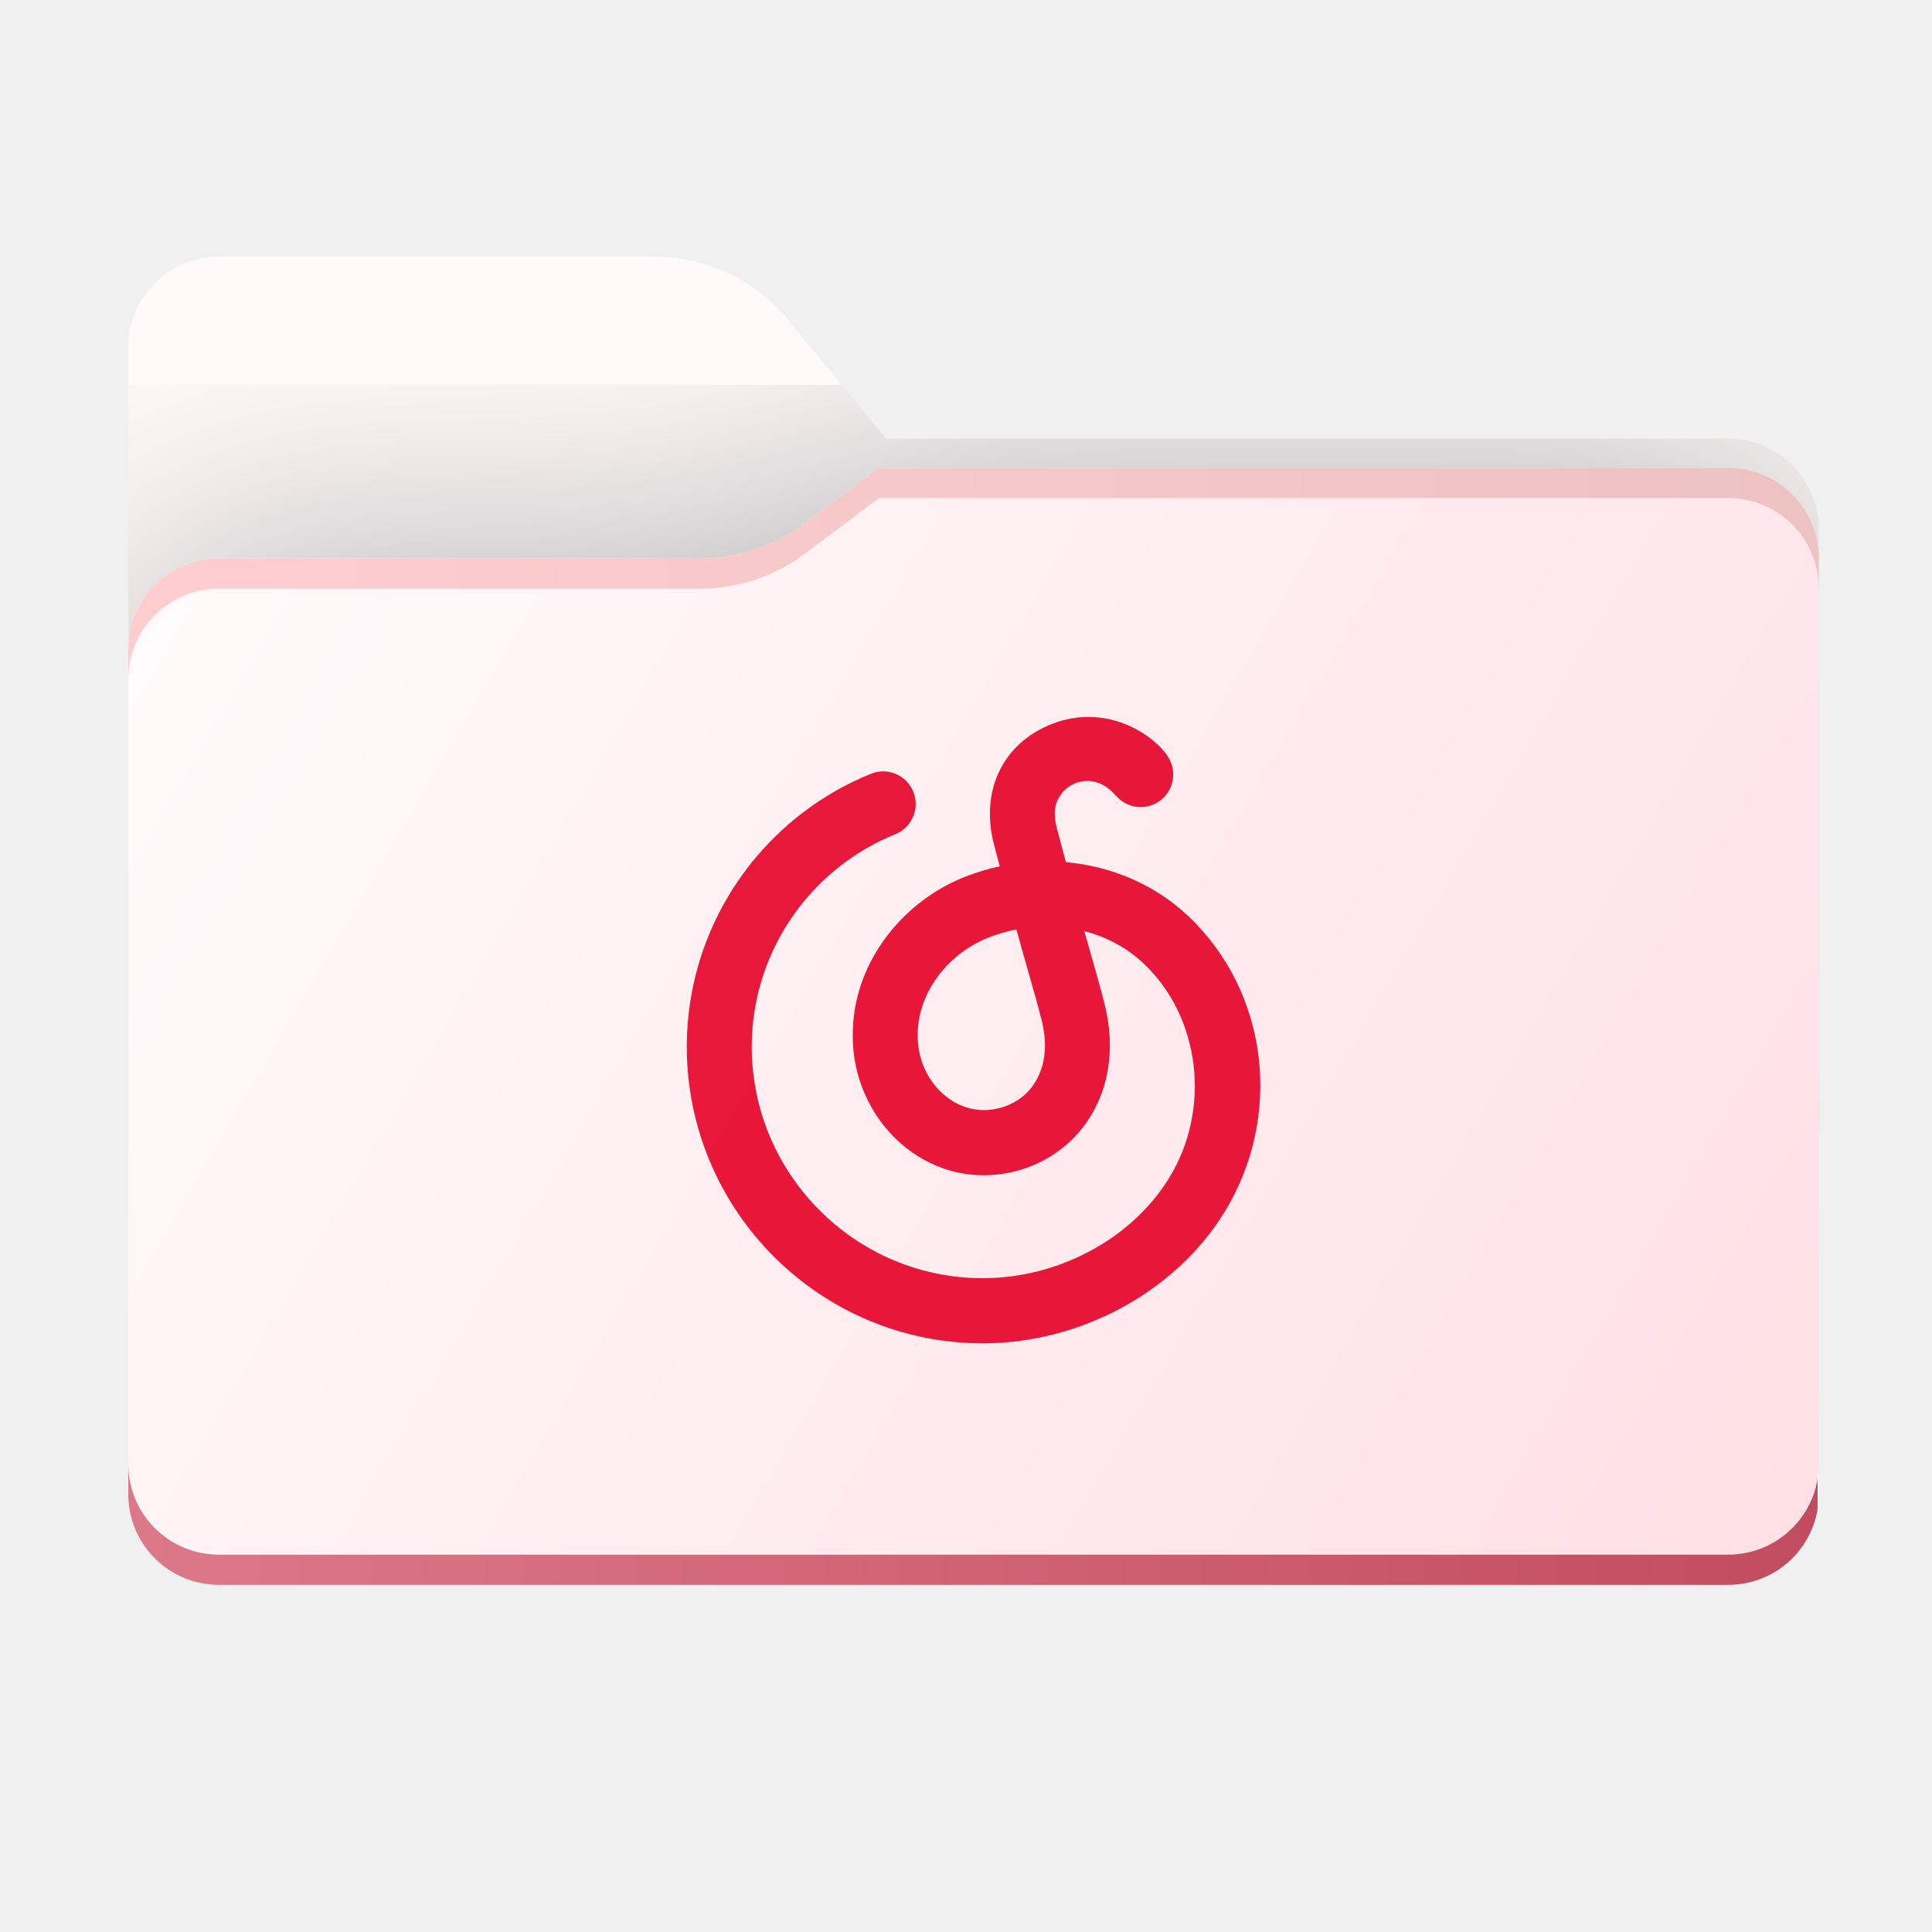
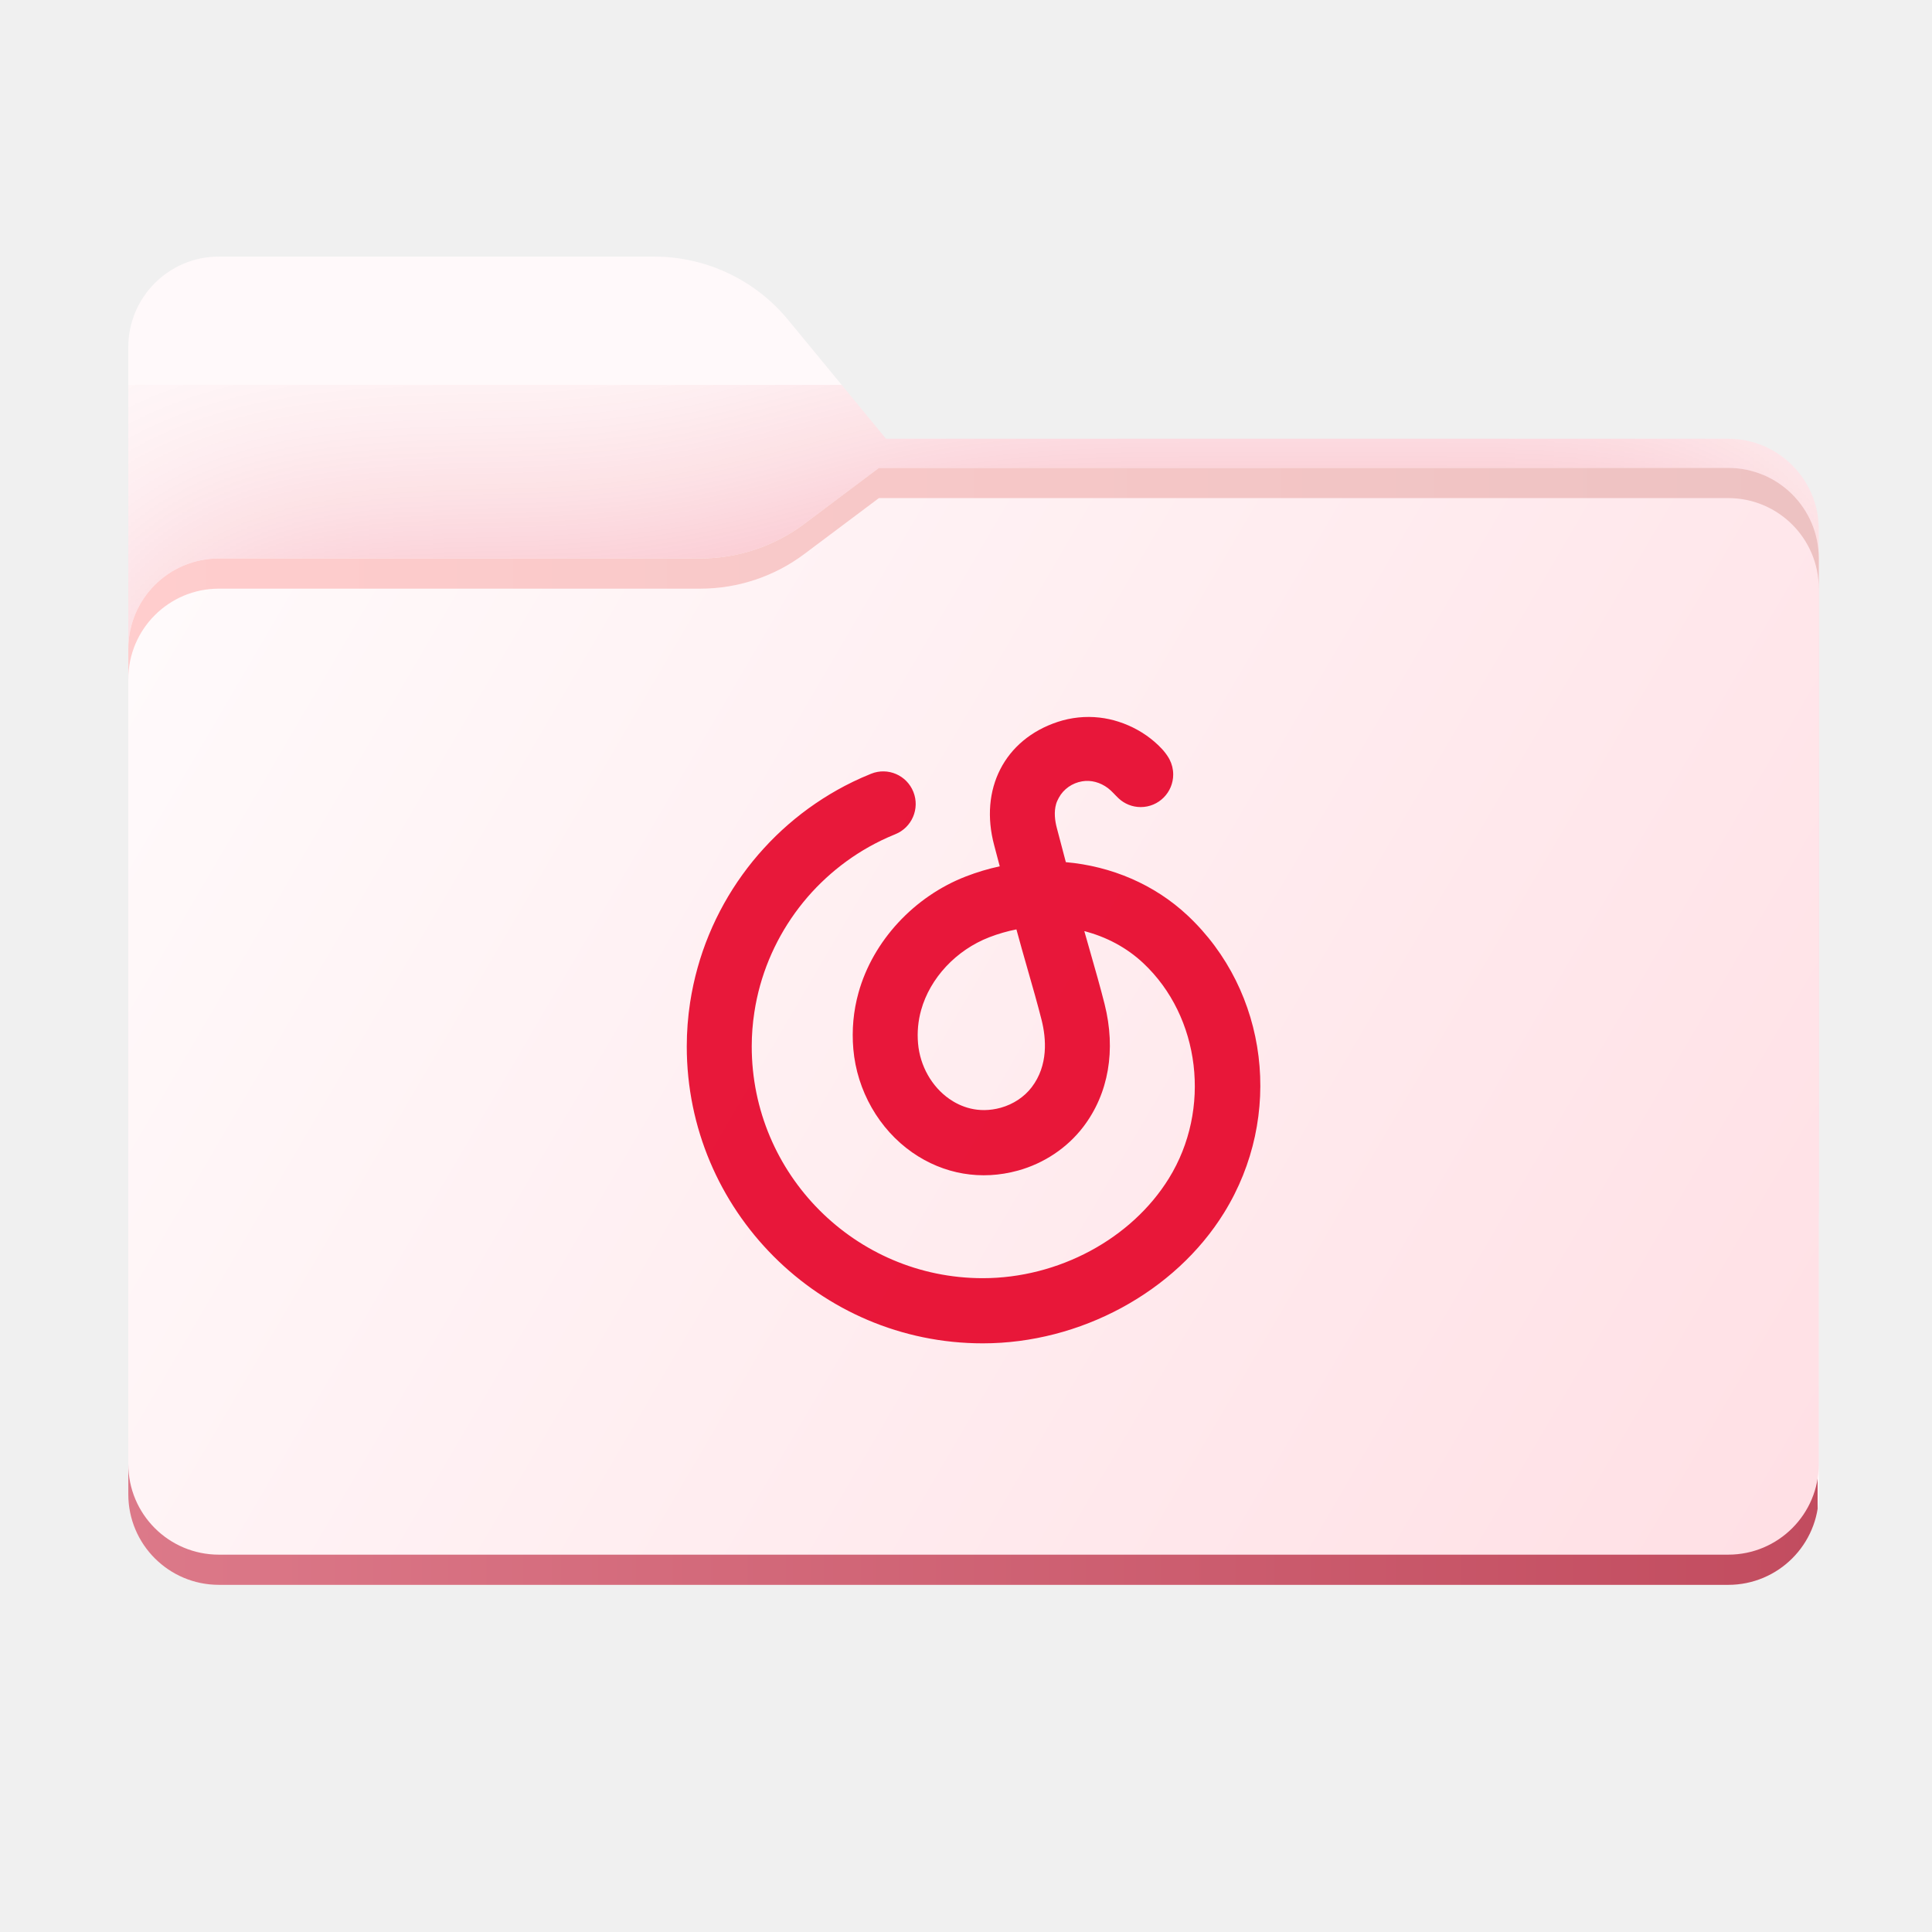
<svg xmlns="http://www.w3.org/2000/svg" fill="none" version="1.1" width="256" height="256" viewBox="0 0 256 256">
  <defs>
    <clipPath id="master_svg0_4_735">
      <rect x="0" y="0" width="256" height="256" rx="0" />
    </clipPath>
    <mask id="master_svg1_4_748" style="mask-type:alpha" maskUnits="objectBoundingBox">
      <g>
        <g>
          <path d="M104.425,42.378C100.056,37.073,93.544,34,86.671,34L29,34C22.373,34,17,39.373,17,46L17,58.137L17,68.2L17,160C17,166.627,22.373,172,29,172L229,172C235.627,172,241,166.627,241,160L241,70.137C241,63.51,235.627,58.137,229,58.137L117.404,58.137L104.425,42.378Z" fill-rule="evenodd" fill="#FFFFFF" fill-opacity="1" style="mix-blend-mode:passthrough" />
        </g>
      </g>
    </mask>
    <filter id="master_svg2_4_746" filterUnits="objectBoundingBox" color-interpolation-filters="sRGB" x="-0.33" y="-0.673" width="1.661" height="2.345">
      <feFlood flood-opacity="0" result="BackgroundImageFix" />
      <feBlend mode="normal" in="SourceGraphic" in2="BackgroundImageFix" result="shape" />
      <feGaussianBlur stdDeviation="18.5" result="effect1_foregroundBlur" />
    </filter>
    <linearGradient x1="-0.179" y1="0" x2="1.357" y2="0.599" id="master_svg3_4_0747">
      <stop offset="0%" stop-color="#FFFFFF" stop-opacity="1" />
      <stop offset="100%" stop-color="#FFDBE1" stop-opacity="1" />
    </linearGradient>
    <linearGradient x1="0" y1="0.5" x2="1" y2="0.5" id="master_svg4_4_2342">
      <stop offset="0%" stop-color="#FFCDCD" stop-opacity="1" />
      <stop offset="100%" stop-color="#EDC2C2" stop-opacity="1" />
    </linearGradient>
    <linearGradient x1="0" y1="0.5" x2="1" y2="0.5" id="master_svg5_4_2238">
      <stop offset="0%" stop-color="#DC7989" stop-opacity="1" />
      <stop offset="100%" stop-color="#C24C5F" stop-opacity="1" />
      <stop offset="100%" stop-color="#FFFFFF" stop-opacity="1" />
    </linearGradient>
  </defs>
  <g clip-path="url(#master_svg0_4_735)">
    <g>
      <path d="M104.425,42.378C100.056,37.073,93.544,34,86.671,34L29,34C22.373,34,17,39.373,17,46L17,58.137L17,68.2L17,160C17,166.627,22.373,172,29,172L229,172C235.627,172,241,166.627,241,160L241,70.137C241,63.51,235.627,58.137,229,58.137L117.404,58.137L104.425,42.378Z" fill-rule="evenodd" fill="#FFF9FA" fill-opacity="1" style="mix-blend-mode:passthrough" />
    </g>
    <g mask="url(#master_svg1_4_748)">
      <g>
        <g style="mix-blend-mode:multiply" filter="url(#master_svg2_4_746)">
          <g>
-             <path d="M92.789,74C97.764,74,102.605,72.387,106.586,69.402L116.459,62L229,62C235.627,62,241,67.373,241,74L241,108L241,160C241,166.627,235.627,172,229,172L29,172C22.373,172,17,166.627,17,160L17,108L17,86C17,79.373,22.373,74,29,74L87,74L92.789,74Z" fill-rule="evenodd" fill="#000000" fill-opacity="0.3" style="mix-blend-mode:passthrough" />
+             <path d="M92.789,74C97.764,74,102.605,72.387,106.586,69.402L116.459,62L229,62C235.627,62,241,67.373,241,74L241,108L241,160C241,166.627,235.627,172,229,172L29,172C22.373,172,17,166.627,17,160L17,108L17,86C17,79.373,22.373,74,29,74L87,74L92.789,74Z" fill-rule="evenodd" fill="#E60026" fill-opacity="0.3" style="mix-blend-mode:passthrough" />
          </g>
        </g>
      </g>
    </g>
    <g>
      <g>
        <path d="M92.789,74C97.764,74,102.605,72.387,106.586,69.402L116.459,62L229,62C235.627,62,241,67.373,241,74L241,108L241,198C241,204.627,235.627,210,229,210L29,210C22.373,210,17,204.627,17,198L17,108L17,86C17,79.373,22.373,74,29,74L87,74L92.789,74Z" fill-rule="evenodd" fill="url(#master_svg3_4_0747)" fill-opacity="1" style="mix-blend-mode:passthrough" />
      </g>
      <g>
        <path d="M106.59,69.4C102.61,72.38,97.77,74,92.79,74L29,74C22.37,74,17,79.37,17,86L17,90C17,83.37,22.37,78,29,78L92.79,78C97.77,78,102.61,76.39,106.59,73.4L116.46,66L229,66C235.63,66,241,71.37,241,78L241,74C241,67.37,235.63,62,229,62L116.46,62L106.59,69.4Z" fill-rule="evenodd" fill="url(#master_svg4_4_2342)" fill-opacity="1" style="mix-blend-mode:passthrough" />
      </g>
    </g>
    <g>
      <path d="M17,194L17,198C17,204.63,22.37,210,29,210L229,210C235.63,210,241,204.63,241,198L241,194C241,200.63,235.63,206,229,206L29,206C22.37,206,17,200.63,17,194Z" fill-rule="evenodd" fill="url(#master_svg5_4_2238)" fill-opacity="1" style="mix-blend-mode:passthrough" />
    </g>
    <g>
      <path d="M130.223,178C143.145,178,155.696,171.207,162.198,160.694C170.111,147.909,168.072,131.34,157.354,121.298C152.965,117.185,147.253,114.771,141.229,114.241C140.91,113.025,140.425,111.166,140.052,109.773C139.77,108.742,139.639,107.573,139.941,106.531C140.025,106.242,140.156,105.978,140.298,105.711C140.922,104.548,142.089,103.747,143.383,103.531C143.97,103.431,144.574,103.462,145.149,103.614C145.751,103.774,146.318,104.06,146.814,104.434C147.336,104.83,147.741,105.339,148.216,105.781C148.986,106.502,150.017,106.942,151.151,106.942C153.529,106.942,155.456,105.009,155.456,102.625C155.456,101.916,155.284,101.249,154.984,100.659C154.957,100.608,154.93,100.556,154.902,100.506C154.882,100.471,154.863,100.439,154.844,100.404C154.363,99.592,153.667,98.884,152.95,98.266C151.569,97.078,149.94,96.183,148.209,95.627C147.395,95.365,146.557,95.183,145.707,95.085C143.837,94.869,141.927,95.067,140.141,95.658C133.104,97.99,129.728,104.569,131.744,112.037C131.944,112.788,132.29,114.106,132.471,114.791C130.965,115.115,129.469,115.56,128.001,116.128C121.126,118.782,115.668,124.682,113.761,131.521C113.081,133.952,112.85,136.474,113.071,139.017C113.548,144.513,116.469,149.628,120.883,152.707C125.043,155.605,130.017,156.454,134.898,155.105C138.352,154.148,141.422,152.091,143.543,149.31C146.899,144.911,147.899,139.129,146.361,133.032C145.801,130.815,145.097,128.35,144.414,125.965C144.168,125.103,143.922,124.238,143.678,123.38C146.597,124.132,149.29,125.558,151.478,127.609C159.077,134.73,160.543,146.994,154.884,156.139C149.915,164.175,140.235,169.366,130.223,169.366C113.342,169.366,99.608,155.589,99.608,138.656C99.608,137.149,99.724,135.629,99.955,134.134C100.137,132.928,100.397,131.726,100.722,130.559C101.045,129.407,101.439,128.265,101.895,127.159C102.349,126.064,102.87,124.983,103.447,123.951C104.018,122.926,104.659,121.921,105.349,120.964C106.034,120.015,106.782,119.095,107.575,118.225C108.367,117.362,109.215,116.535,110.1,115.767C110.984,114.999,111.925,114.274,112.894,113.61C113.865,112.946,114.887,112.333,115.929,111.789C116.5,111.488,117.079,111.208,117.668,110.948C117.983,110.809,118.302,110.672,118.624,110.542C120.833,109.659,121.908,107.149,121.029,104.934C120.149,102.717,117.645,101.635,115.435,102.522C115.017,102.688,114.604,102.866,114.181,103.051C113.423,103.387,112.677,103.749,111.944,104.131C110.607,104.832,109.298,105.619,108.048,106.473C106.803,107.322,105.599,108.252,104.466,109.236C103.332,110.22,102.241,111.283,101.232,112.391C100.212,113.502,99.253,114.683,98.376,115.9C97.489,117.129,96.668,118.418,95.937,119.731C95.195,121.059,94.523,122.446,93.943,123.854C93.354,125.276,92.846,126.748,92.435,128.228C92.015,129.727,91.683,131.274,91.444,132.824C91.15,134.751,91,136.713,91,138.656C91,160.351,108.596,178,130.223,178ZM134.681,123.15C135.137,124.842,135.638,126.6,136.138,128.348C136.814,130.705,137.483,133.04,138.016,135.15C138.637,137.618,138.916,141.166,136.706,144.062C135.719,145.355,134.26,146.321,132.606,146.782C129.569,147.618,127.226,146.61,125.795,145.615C123.457,143.983,121.906,141.237,121.647,138.268C121.516,136.765,121.653,135.278,122.051,133.85C123.239,129.583,126.705,125.882,131.094,124.186C132.273,123.731,133.473,123.386,134.681,123.15Z" fill-rule="evenodd" fill="#E60026" fill-opacity="0.9" />
    </g>
  </g>
</svg>
